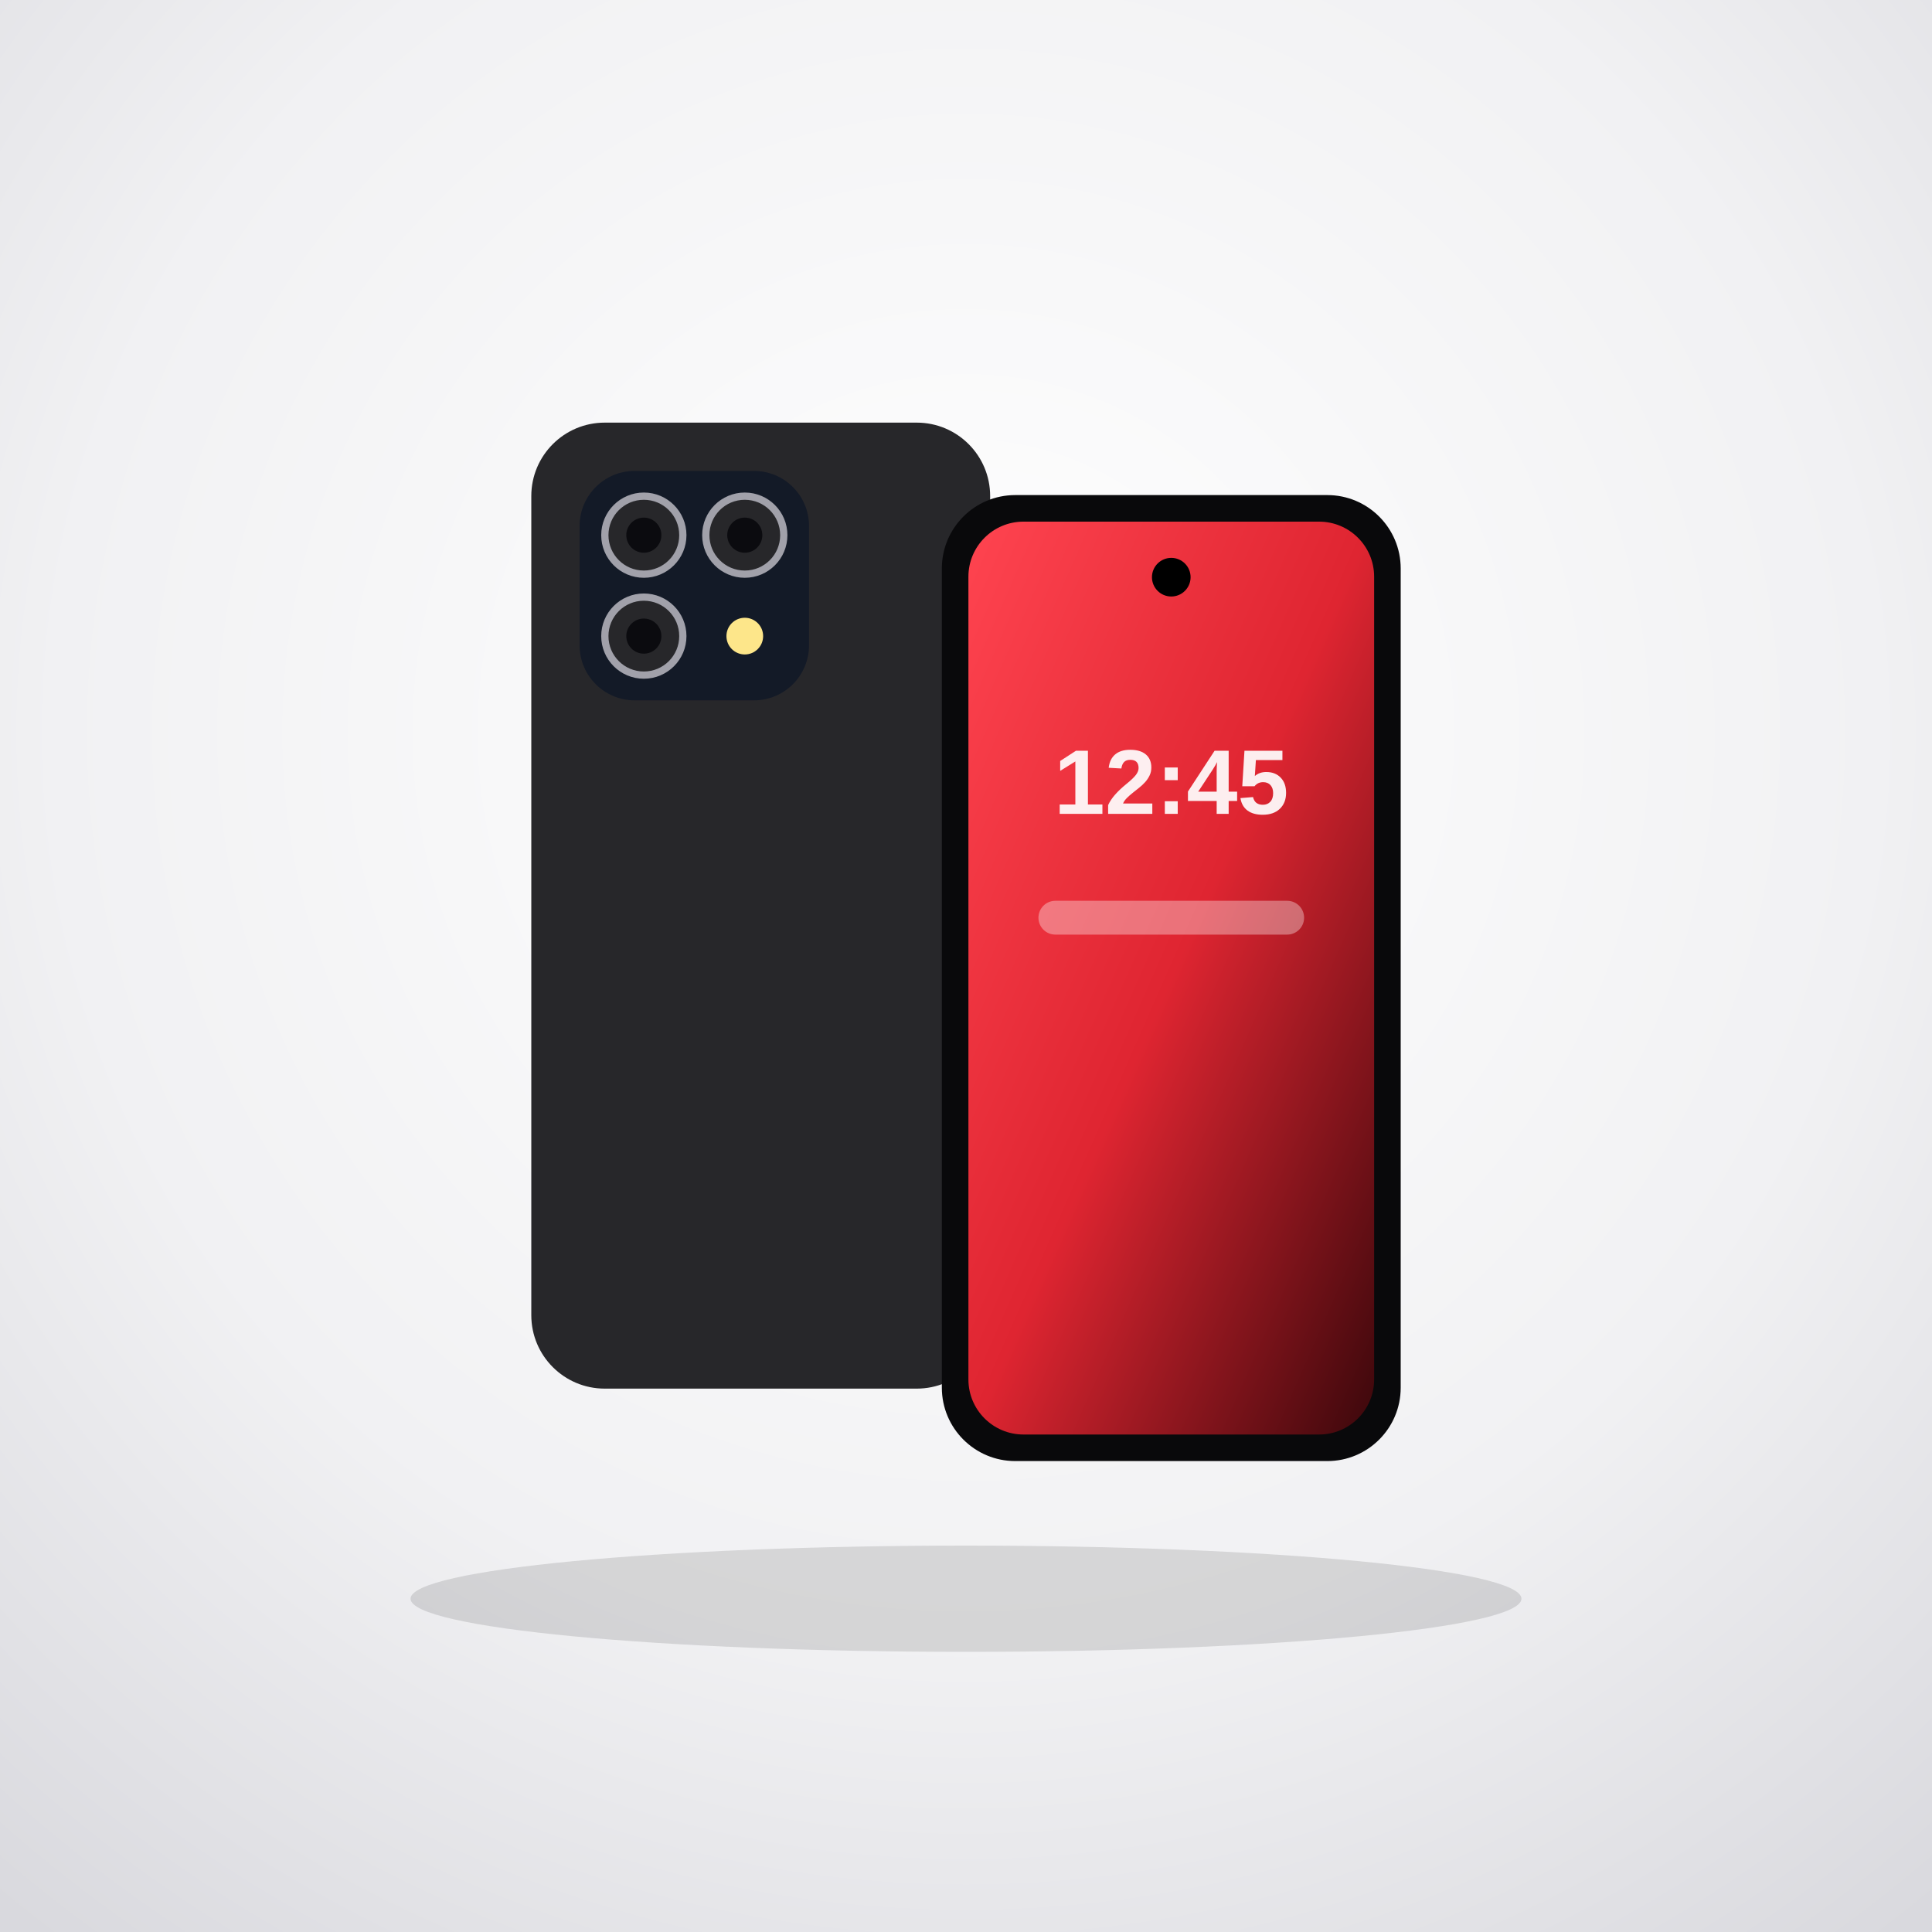
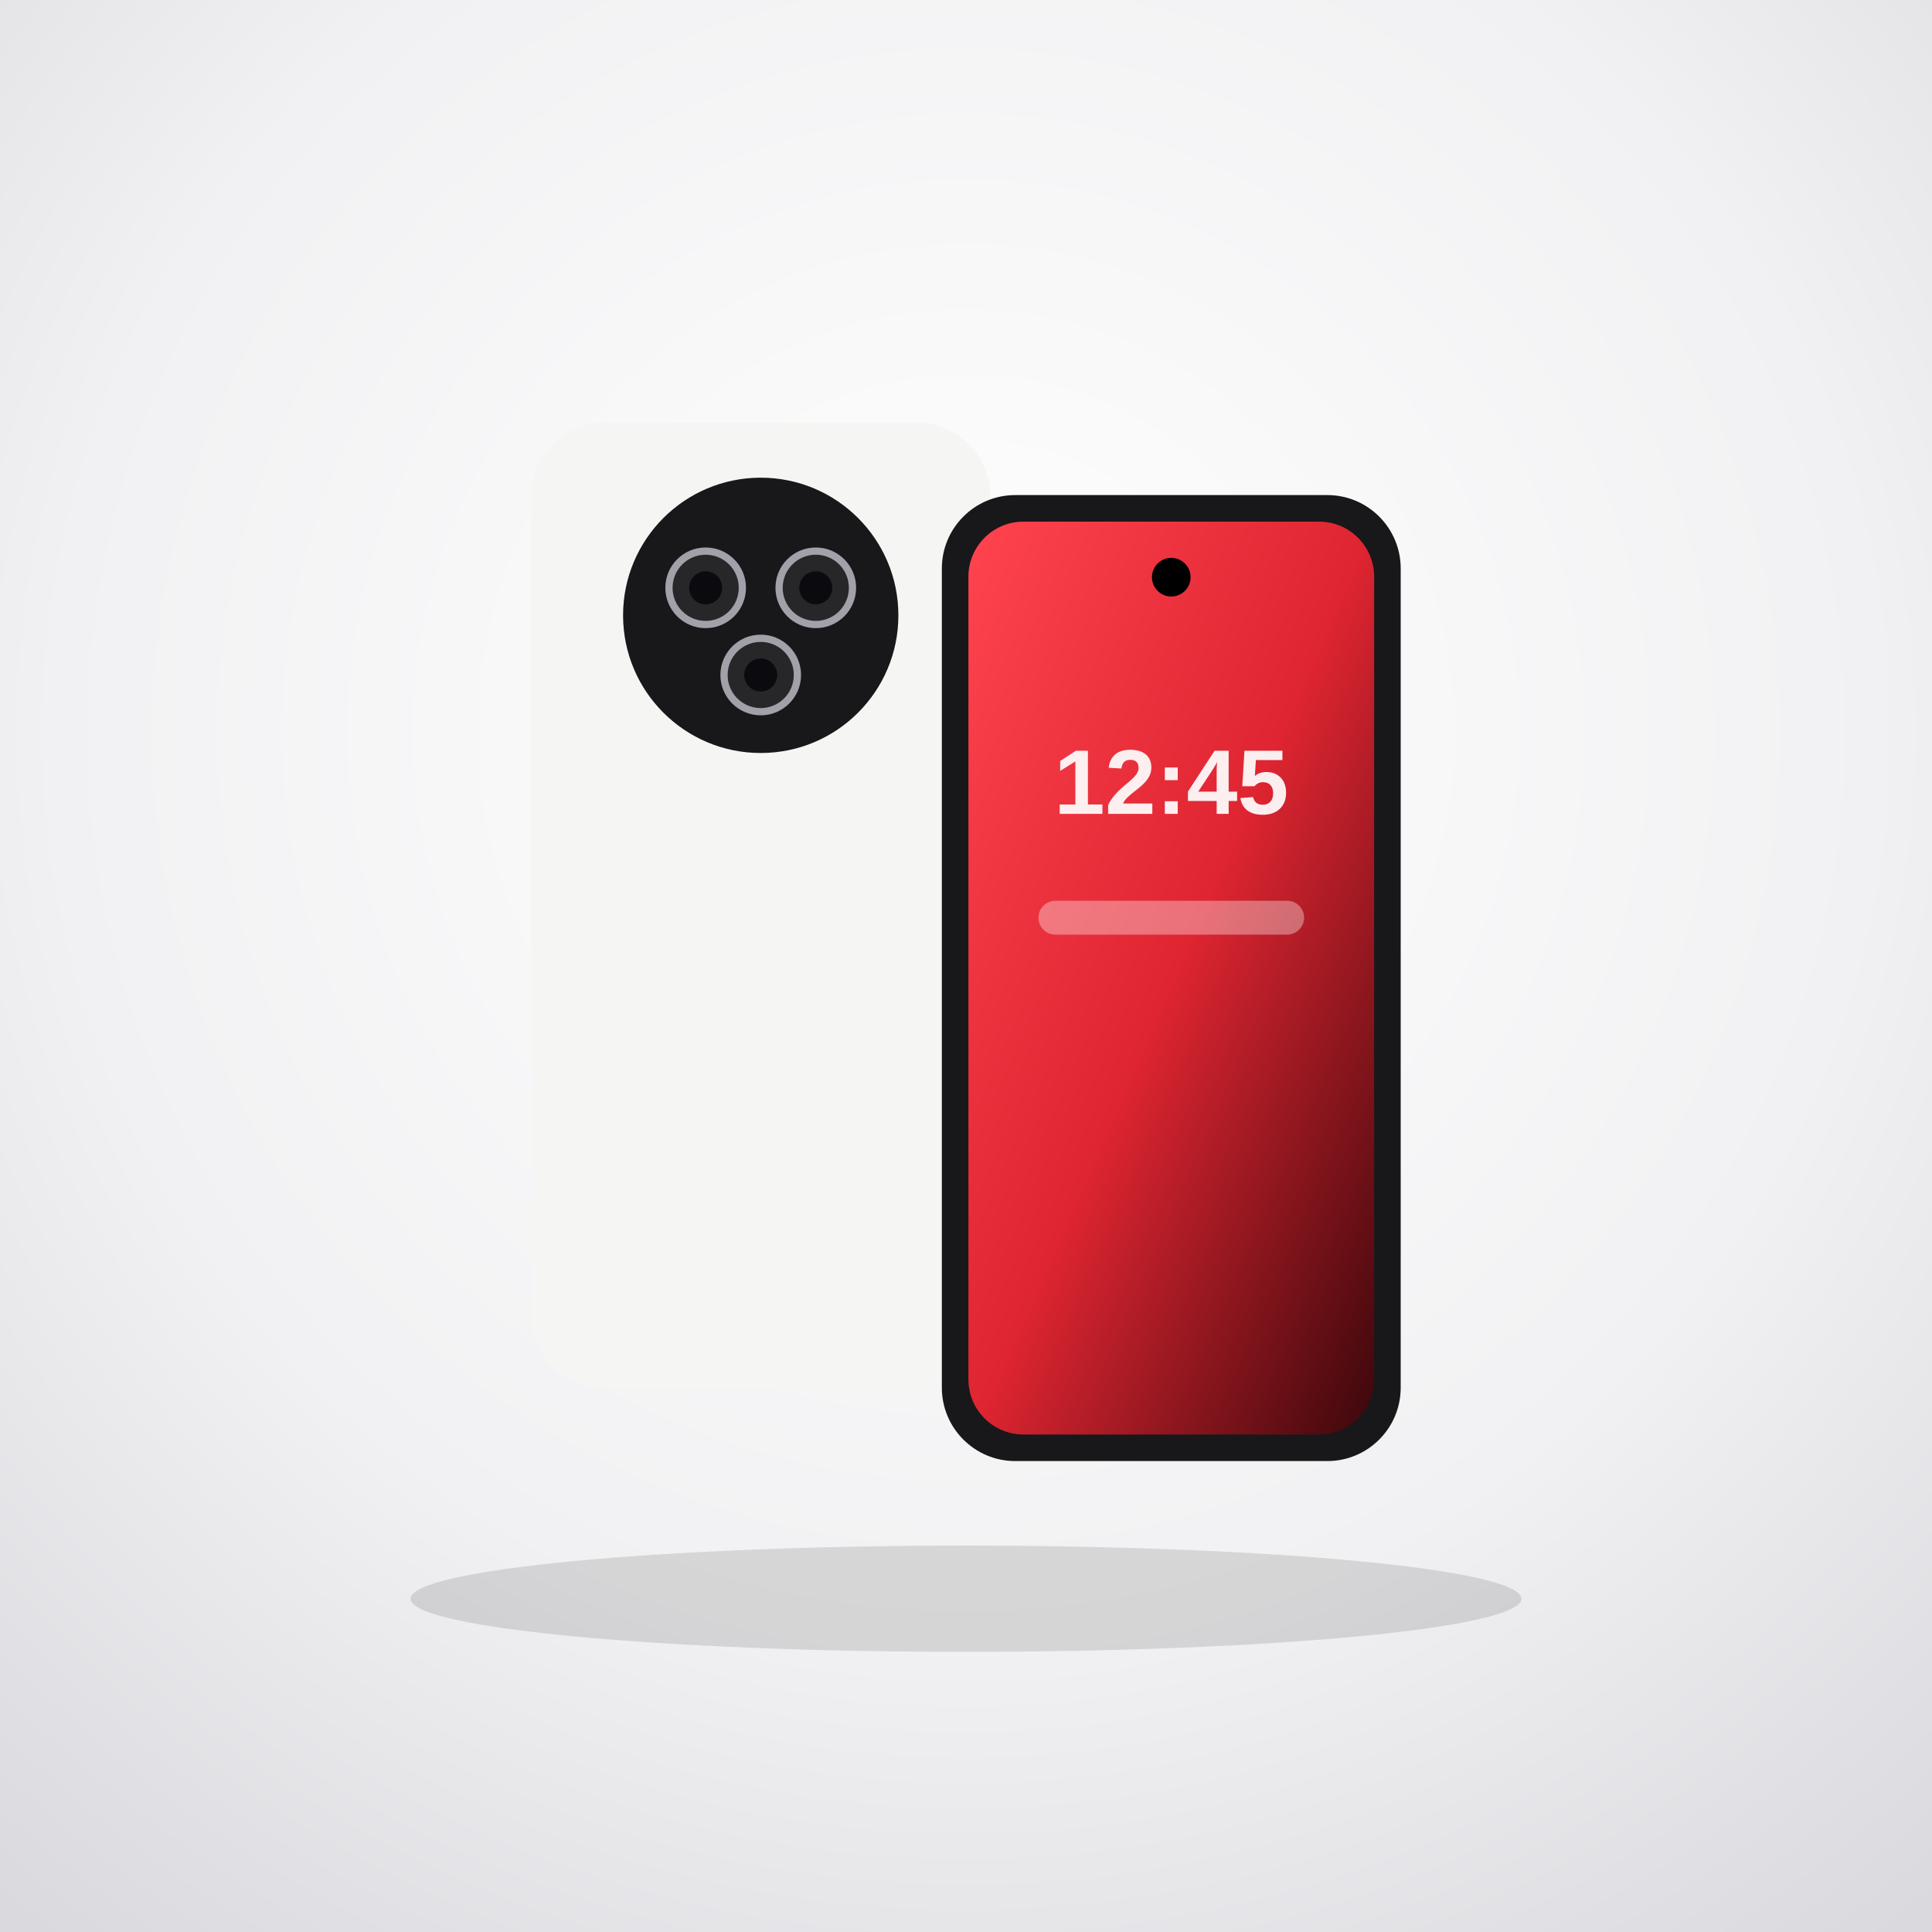
<svg xmlns="http://www.w3.org/2000/svg" viewBox="0 0 800 800" role="img">
  <defs>
    <radialGradient id="bg" cx="50%" cy="38%" r="78%">
      <stop offset="0" stop-color="#ffffff" />
      <stop offset=".6" stop-color="#f1f1f3" />
      <stop offset="1" stop-color="#d9d9de" />
    </radialGradient>
    <linearGradient id="scr" x1="0" y1="0" x2="1" y2="1">
      <stop offset="0" stop-color="#ff4450" />
      <stop offset=".5" stop-color="#df2531" />
      <stop offset="1" stop-color="#3a070b" />
    </linearGradient>
  </defs>
  <rect width="800" height="800" fill="url(#bg)" />
  <ellipse cx="400" cy="662" rx="230" ry="22" fill="#000" opacity="0.12" />
-   <rect x="220" y="175" width="190" height="400" rx="30.4" fill="#27272a" />
-   <rect x="240" y="195" width="95" height="95" rx="22.8" fill="#111827" opacity=".9" />
-   <circle cx="266.6" cy="221.6" r="16.15" fill="#27272a" stroke="#a1a1aa" stroke-width="3" />
-   <circle cx="266.6" cy="221.6" r="7.268" fill="#0b0b0f" />
-   <circle cx="308.4" cy="221.6" r="16.15" fill="#27272a" stroke="#a1a1aa" stroke-width="3" />
-   <circle cx="308.4" cy="221.6" r="7.268" fill="#0b0b0f" />
-   <circle cx="266.6" cy="263.4" r="16.15" fill="#27272a" stroke="#a1a1aa" stroke-width="3" />
-   <circle cx="266.6" cy="263.4" r="7.268" fill="#0b0b0f" />
-   <circle cx="308.4" cy="263.4" r="7.6" fill="#fde68a" />
-   <rect x="390" y="205" width="190" height="400" rx="30.4" fill="#09090b" />
+   <rect x="220" y="175" width="190" height="400" rx="30.4" fill="#f5f5f4" />
+   <circle cx="315" cy="254.8" r="57" fill="#18181b" />
+   <circle cx="292.2" cy="243.4" r="15.2" fill="#27272a" stroke="#a1a1aa" stroke-width="3" />
+   <circle cx="292.2" cy="243.4" r="6.84" fill="#0b0b0f" />
+   <circle cx="337.8" cy="243.4" r="15.2" fill="#27272a" stroke="#a1a1aa" stroke-width="3" />
+   <circle cx="337.8" cy="243.4" r="6.84" fill="#0b0b0f" />
+   <circle cx="315" cy="279.5" r="15.2" fill="#27272a" stroke="#a1a1aa" stroke-width="3" />
+   <circle cx="315" cy="279.5" r="6.84" fill="#0b0b0f" />
+   <rect x="390" y="205" width="190" height="400" rx="30.4" fill="#18181b" />
  <rect x="401" y="216" width="168" height="378" rx="22.8" fill="url(#scr)" />
  <circle cx="485" cy="239" r="8" fill="#000" />
  <g fill="#fff">
    <text x="485" y="337" text-anchor="middle" font-family="Arial, sans-serif" font-size="38" font-weight="700" opacity=".92">12:45</text>
    <rect x="430" y="373" width="110" height="14" rx="7" opacity=".35" />
  </g>
</svg>
